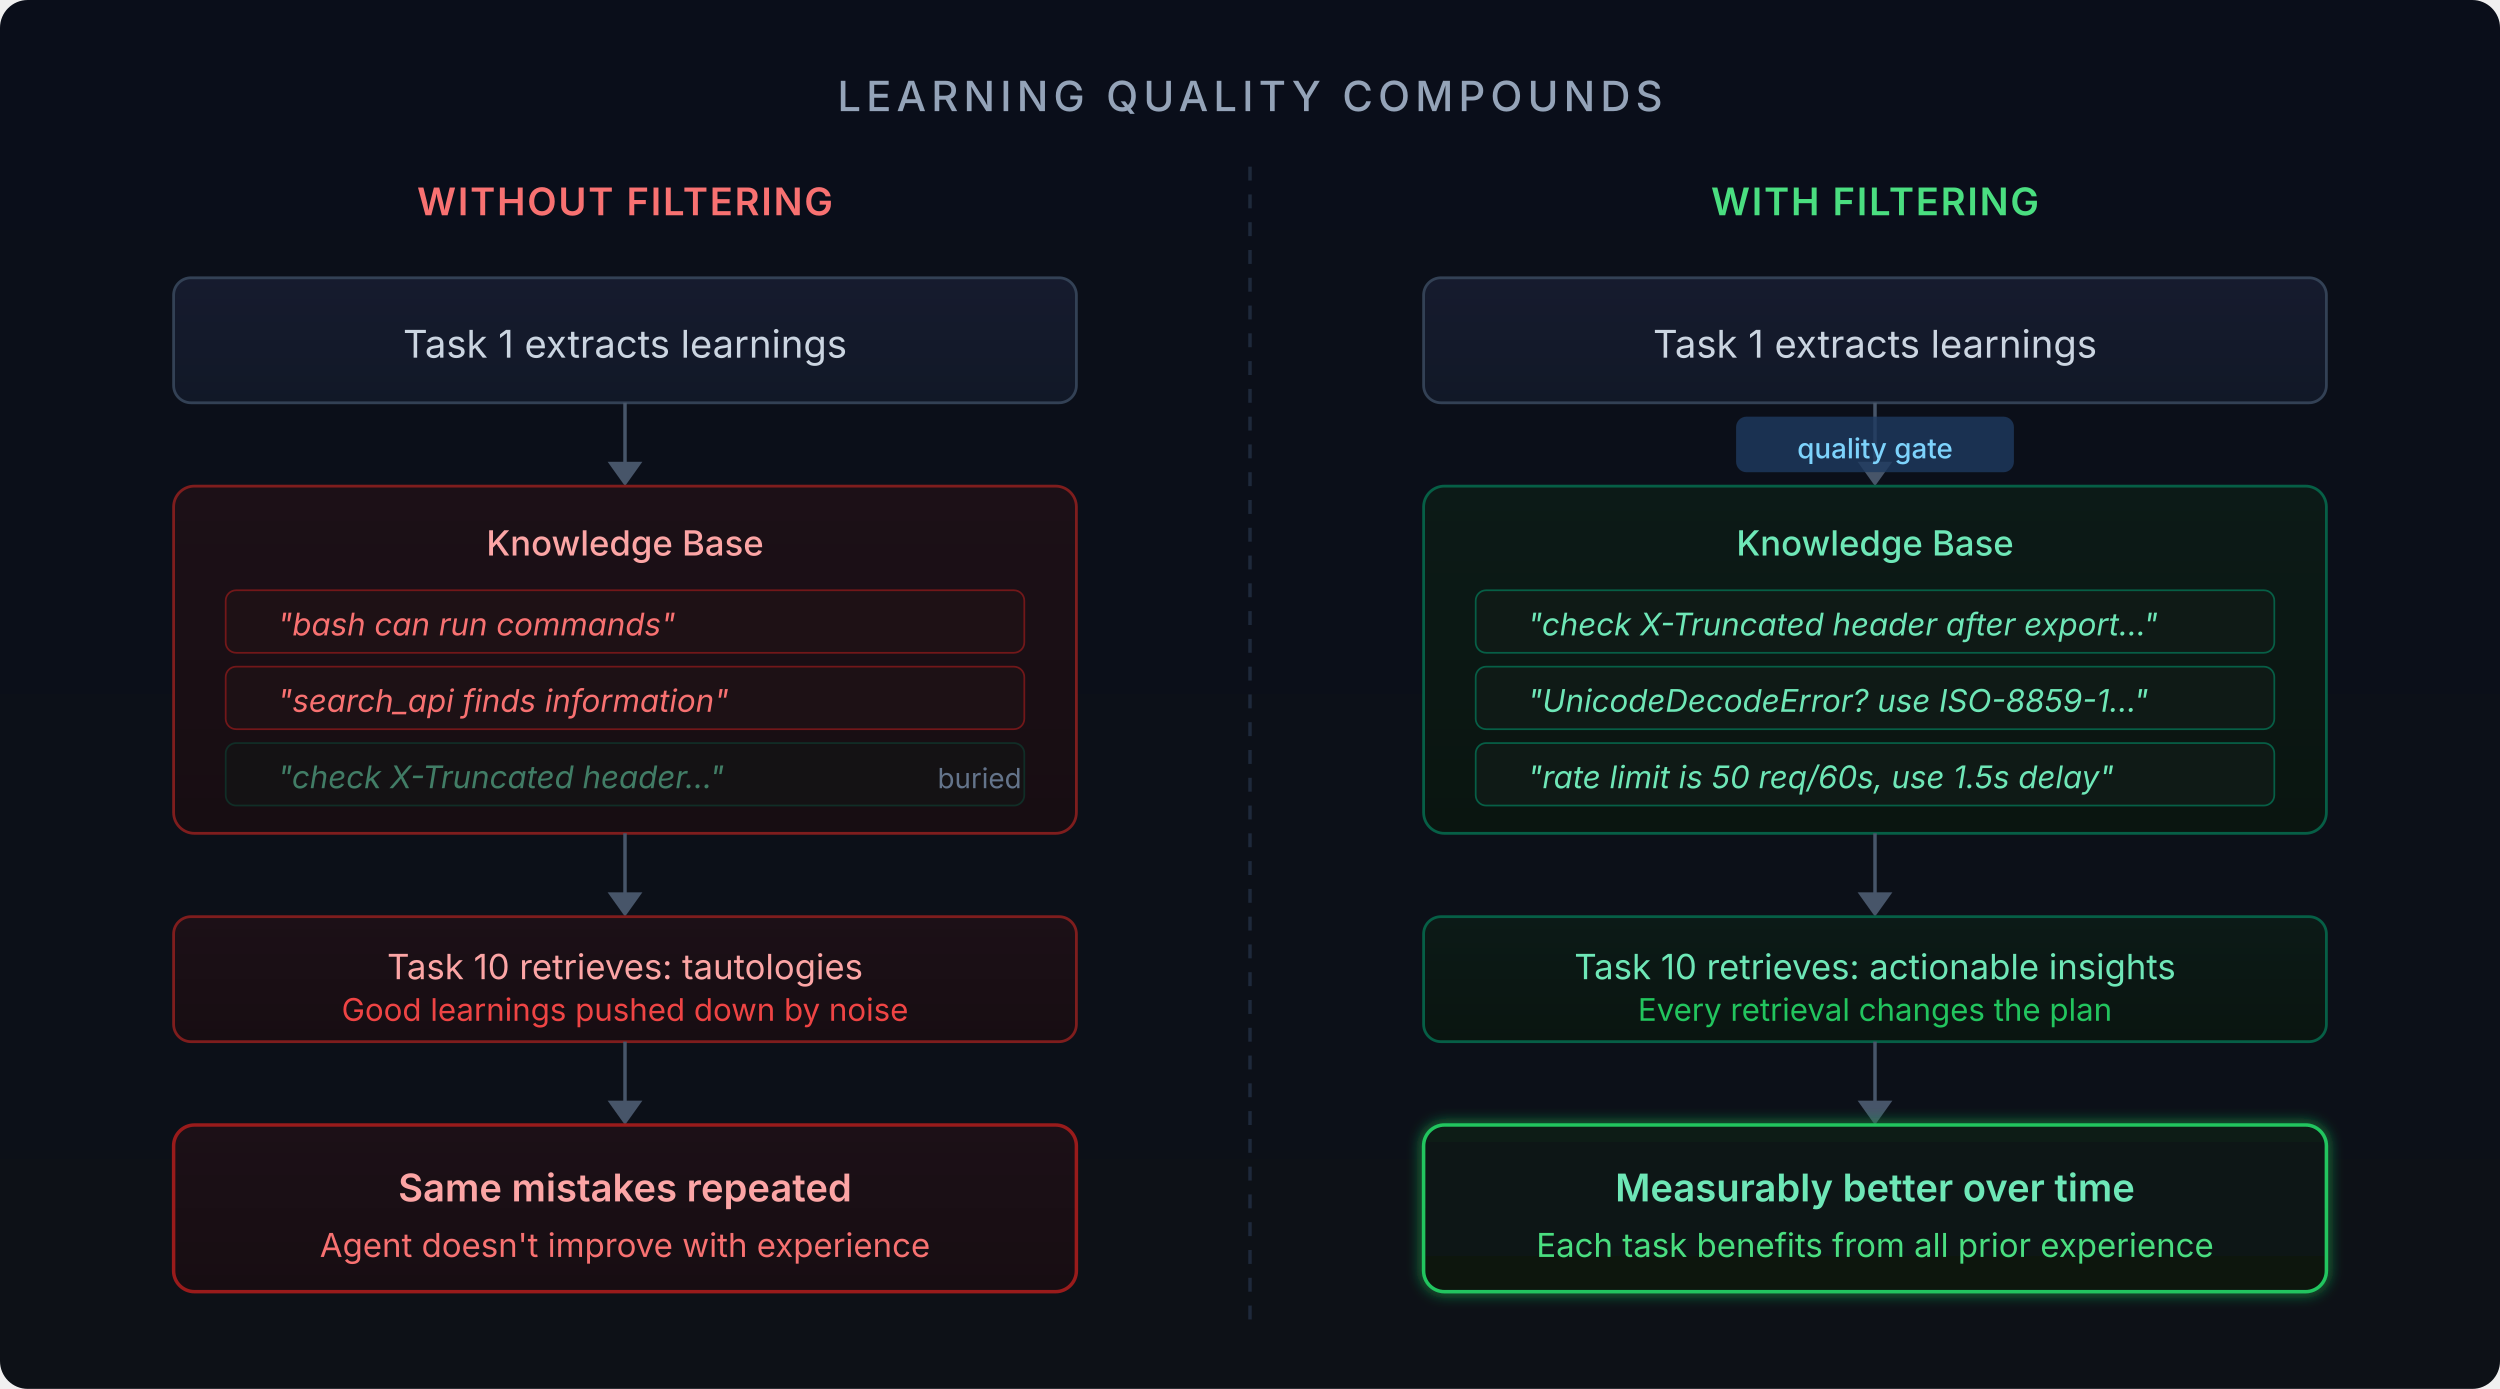
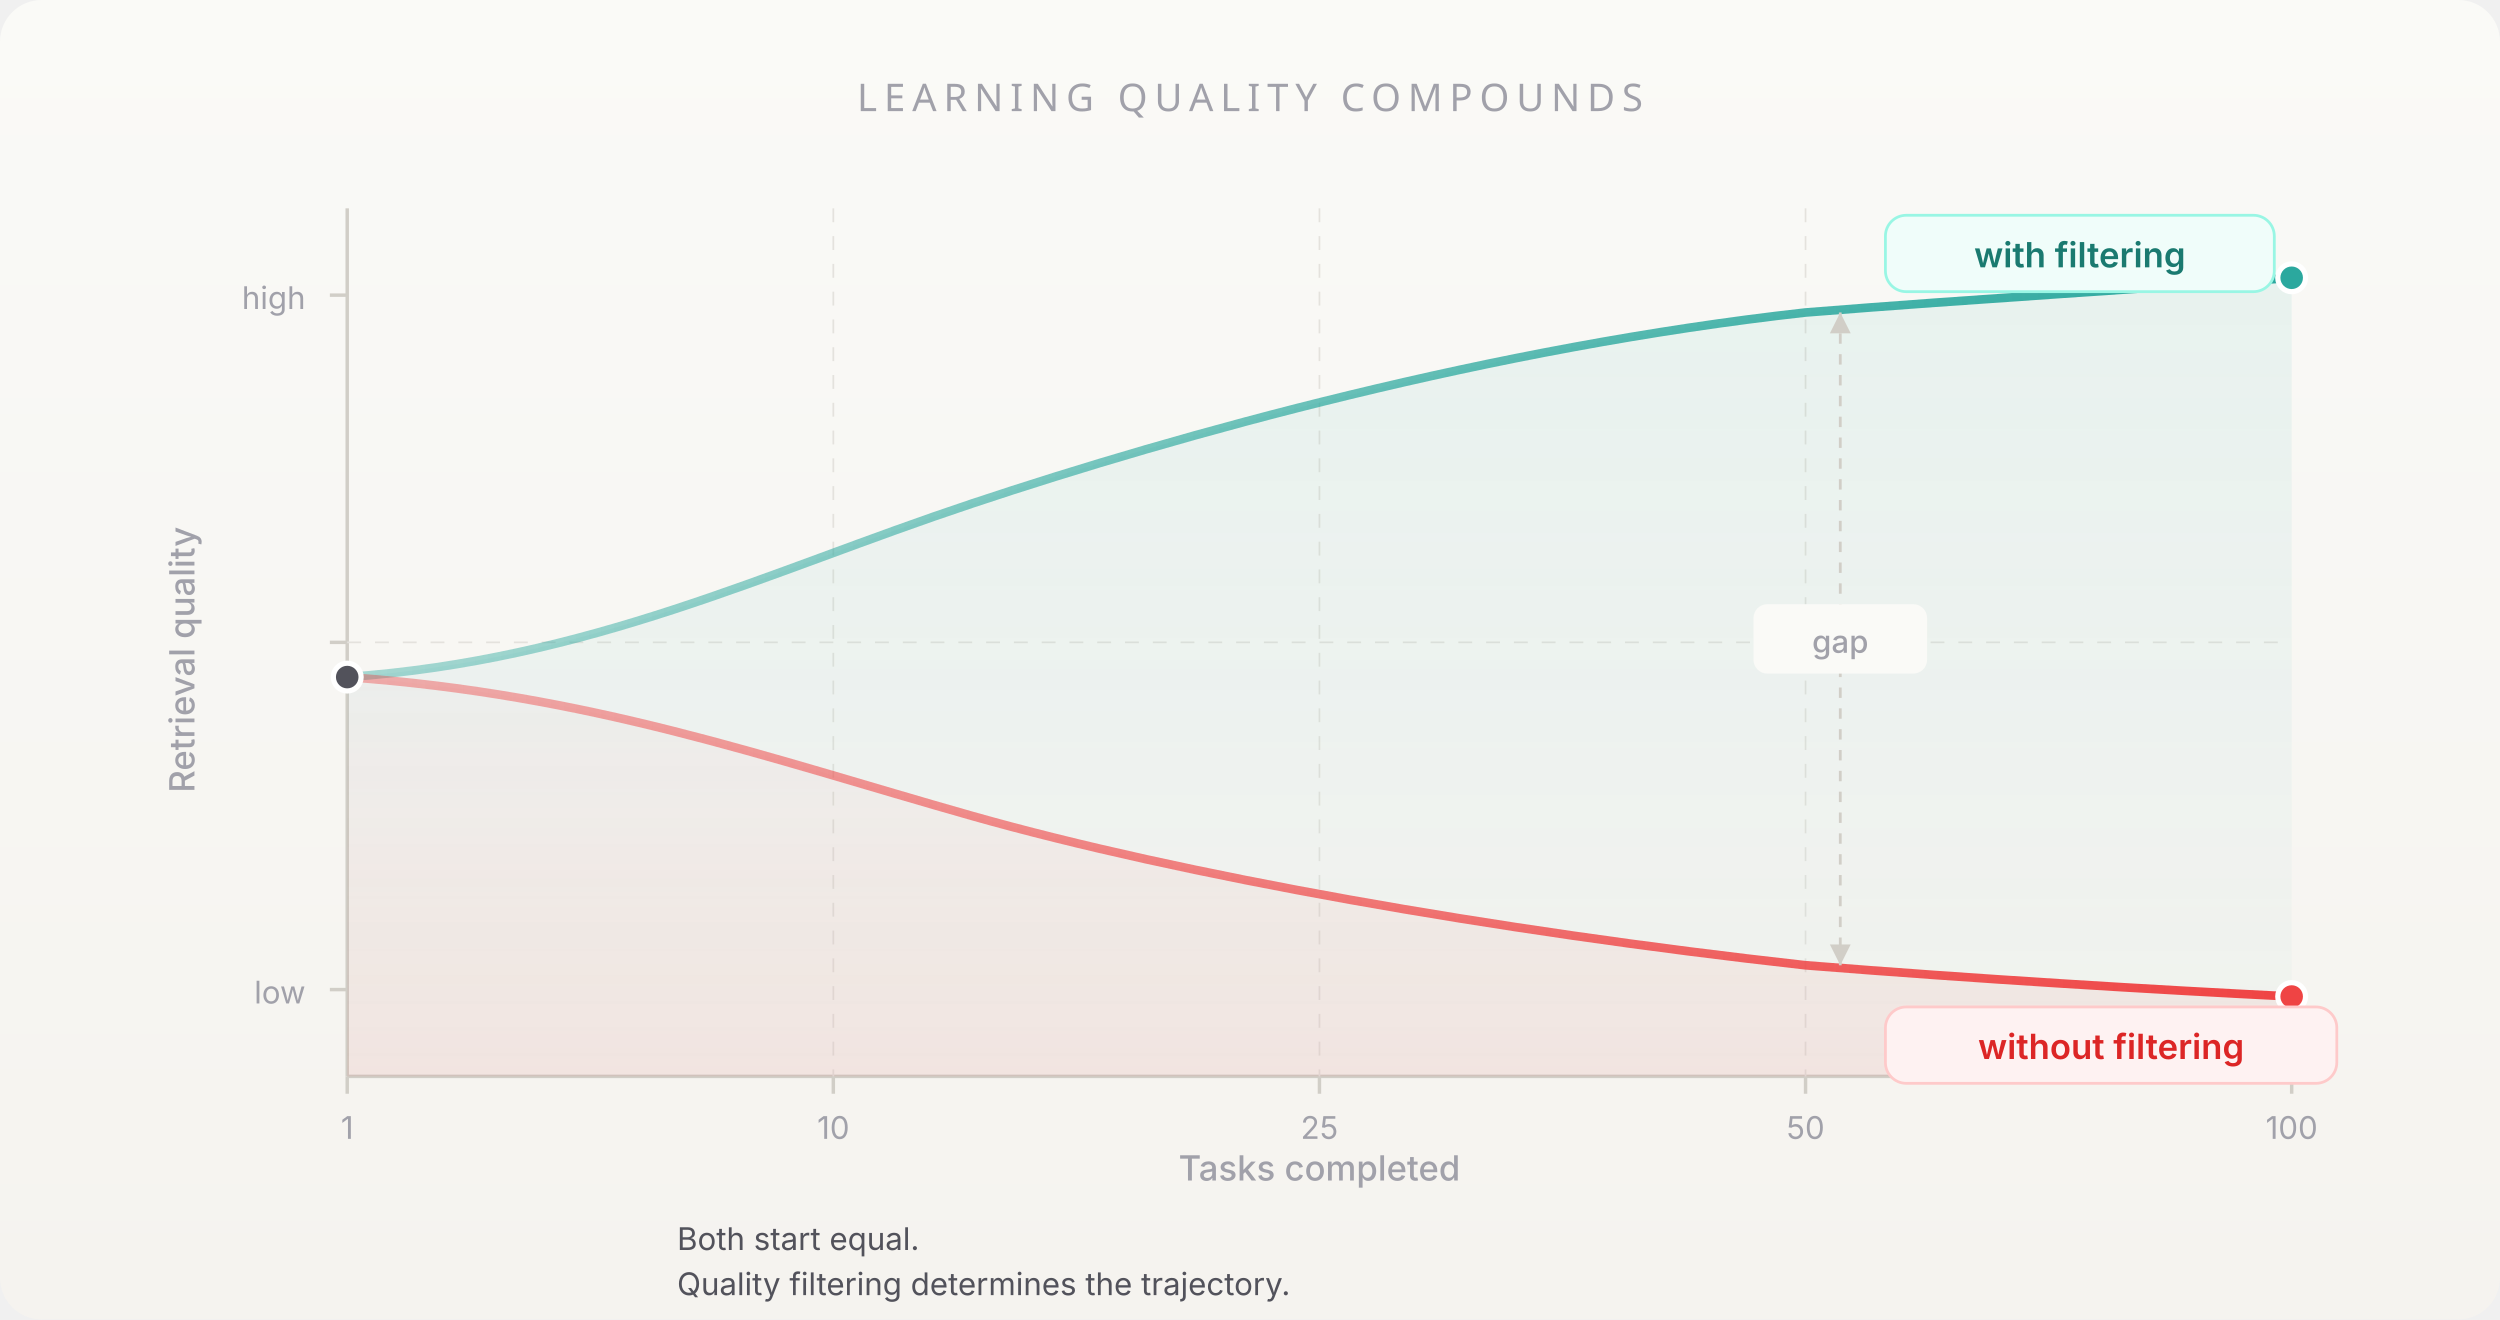
- <svg xmlns="http://www.w3.org/2000/svg" viewBox="0 0 720 400" font-family="'Inter', 'SF Pro', -apple-system, system-ui, sans-serif">
+ <svg xmlns="http://www.w3.org/2000/svg" viewBox="0 0 720 380" font-family="'Inter', 'SF Pro', -apple-system, system-ui, sans-serif">
  <defs>
-     <linearGradient id="bg" x1="0" y1="0" x2="0" y2="1">
-       <stop offset="0%" stop-color="#0a0e1a" />
-       <stop offset="100%" stop-color="#0d1117" />
+     <linearGradient id="bgGrad" x1="0" y1="0" x2="0" y2="1">
+       <stop offset="0%" stop-color="#FAFAF7" />
+       <stop offset="100%" stop-color="#F5F3EF" />
    </linearGradient>
-     <linearGradient id="boxGrad" x1="0" y1="0" x2="0" y2="1">
-       <stop offset="0%" stop-color="#161b2e" />
-       <stop offset="100%" stop-color="#111827" />
+     <linearGradient id="tealLine" x1="0" y1="0" x2="1" y2="0">
+       <stop offset="0%" stop-color="#2BA89E" stop-opacity="0.4" />
+       <stop offset="100%" stop-color="#2BA89E" />
    </linearGradient>
-     <linearGradient id="badGrad" x1="0" y1="0" x2="0" y2="1">
-       <stop offset="0%" stop-color="#1c1017" />
-       <stop offset="100%" stop-color="#170d12" />
+     <linearGradient id="redLine" x1="0" y1="0" x2="1" y2="0">
+       <stop offset="0%" stop-color="#EF4444" stop-opacity="0.4" />
+       <stop offset="100%" stop-color="#EF4444" />
    </linearGradient>
-     <linearGradient id="goodGrad" x1="0" y1="0" x2="0" y2="1">
-       <stop offset="0%" stop-color="#0c1a17" />
-       <stop offset="100%" stop-color="#0a1510" />
+     <linearGradient id="tealFill" x1="0" y1="0" x2="0" y2="1">
+       <stop offset="0%" stop-color="#2BA89E" stop-opacity="0.08" />
+       <stop offset="100%" stop-color="#2BA89E" stop-opacity="0.02" />
    </linearGradient>
-     <filter id="glow">
-       <feGaussianBlur stdDeviation="2" result="blur" />
-       <feMerge>
-         <feMergeNode in="blur" />
-         <feMergeNode in="SourceGraphic" />
-       </feMerge>
-     </filter>
+     <linearGradient id="redFill" x1="0" y1="0" x2="0" y2="1">
+       <stop offset="0%" stop-color="#EF4444" stop-opacity="0.02" />
+       <stop offset="100%" stop-color="#EF4444" stop-opacity="0.08" />
+     </linearGradient>
  </defs>
-   <rect width="720" height="400" fill="url(#bg)" rx="8" />
-   <text x="360" y="32" text-anchor="middle" fill="#94a3b8" font-size="12" font-weight="500" letter-spacing="1.5">LEARNING QUALITY COMPOUNDS</text>
-   <line x1="360" y1="48" x2="360" y2="380" stroke="#1e293b" stroke-width="1" stroke-dasharray="4,4" />
-   <text x="180" y="62" text-anchor="middle" fill="#f87171" font-size="11" font-weight="600" letter-spacing="0.5">WITHOUT FILTERING</text>
-   <rect x="50" y="80" width="260" height="36" rx="5" fill="url(#boxGrad)" stroke="#334155" stroke-width="0.8" />
-   <text x="180" y="103" text-anchor="middle" fill="#cbd5e1" font-size="11">Task 1 extracts learnings</text>
-   <line x1="180" y1="116" x2="180" y2="136" stroke="#475569" stroke-width="1" />
-   <polygon points="175,133 180,140 185,133" fill="#475569" />
-   <rect x="50" y="140" width="260" height="100" rx="6" fill="url(#badGrad)" stroke="#7f1d1d" stroke-width="0.8" />
-   <text x="180" y="160" text-anchor="middle" fill="#fca5a5" font-size="10" font-weight="500">Knowledge Base</text>
-   <rect x="65" y="170" width="230" height="18" rx="3" fill="#1f1215" stroke="#991b1b" stroke-width="0.5" opacity="0.7" />
-   <text x="80" y="183" fill="#f87171" font-size="9" font-style="italic">"bash can run commands"</text>
-   <rect x="65" y="192" width="230" height="18" rx="3" fill="#1f1215" stroke="#991b1b" stroke-width="0.5" opacity="0.7" />
-   <text x="80" y="205" fill="#f87171" font-size="9" font-style="italic">"search_api finds information"</text>
-   <rect x="65" y="214" width="230" height="18" rx="3" fill="#0f1a16" stroke="#065f46" stroke-width="0.5" opacity="0.4" />
-   <text x="80" y="227" fill="#6ee7b7" font-size="9" opacity="0.5" font-style="italic">"check X-Truncated header..."</text>
-   <text x="270" y="227" fill="#64748b" font-size="8">buried</text>
-   <line x1="180" y1="240" x2="180" y2="260" stroke="#475569" stroke-width="1" />
-   <polygon points="175,257 180,264 185,257" fill="#475569" />
-   <rect x="50" y="264" width="260" height="36" rx="5" fill="url(#badGrad)" stroke="#7f1d1d" stroke-width="0.8" />
-   <text x="180" y="282" text-anchor="middle" fill="#fca5a5" font-size="10">Task 10 retrieves: tautologies</text>
-   <text x="180" y="294" text-anchor="middle" fill="#ef4444" font-size="9">Good learnings pushed down by noise</text>
-   <line x1="180" y1="300" x2="180" y2="320" stroke="#475569" stroke-width="1" />
-   <polygon points="175,317 180,324 185,317" fill="#475569" />
-   <rect x="50" y="324" width="260" height="48" rx="6" fill="url(#badGrad)" stroke="#991b1b" stroke-width="1" />
-   <text x="180" y="346" text-anchor="middle" fill="#fca5a5" font-size="11" font-weight="600">Same mistakes repeated</text>
-   <text x="180" y="362" text-anchor="middle" fill="#f87171" font-size="9.5">Agent doesn't improve with experience</text>
-   <text x="540" y="62" text-anchor="middle" fill="#4ade80" font-size="11" font-weight="600" letter-spacing="0.5">WITH FILTERING</text>
-   <rect x="410" y="80" width="260" height="36" rx="5" fill="url(#boxGrad)" stroke="#334155" stroke-width="0.8" />
-   <text x="540" y="103" text-anchor="middle" fill="#cbd5e1" font-size="11">Task 1 extracts learnings</text>
-   <line x1="540" y1="116" x2="540" y2="136" stroke="#475569" stroke-width="1" />
-   <polygon points="535,133 540,140 545,133" fill="#475569" />
-   <rect x="500" y="120" width="80" height="16" rx="3" fill="#1e3a5f" opacity="0.8" />
-   <text x="540" y="132" text-anchor="middle" fill="#7dd3fc" font-size="8" font-weight="500">quality gate</text>
-   <rect x="410" y="140" width="260" height="100" rx="6" fill="url(#goodGrad)" stroke="#065f46" stroke-width="0.8" />
-   <text x="540" y="160" text-anchor="middle" fill="#6ee7b7" font-size="10" font-weight="500">Knowledge Base</text>
-   <rect x="425" y="170" width="230" height="18" rx="3" fill="#0f1a16" stroke="#065f46" stroke-width="0.5" />
-   <text x="440" y="183" fill="#6ee7b7" font-size="9" font-style="italic">"check X-Truncated header after export..."</text>
-   <rect x="425" y="192" width="230" height="18" rx="3" fill="#0f1a16" stroke="#065f46" stroke-width="0.5" />
-   <text x="440" y="205" fill="#6ee7b7" font-size="9" font-style="italic">"UnicodeDecodeError? use ISO-8859-1..."</text>
-   <rect x="425" y="214" width="230" height="18" rx="3" fill="#0f1a16" stroke="#065f46" stroke-width="0.5" />
-   <text x="440" y="227" fill="#6ee7b7" font-size="9" font-style="italic">"rate limit is 50 req/60s, use 1.5s delay"</text>
-   <line x1="540" y1="240" x2="540" y2="260" stroke="#475569" stroke-width="1" />
-   <polygon points="535,257 540,264 545,257" fill="#475569" />
-   <rect x="410" y="264" width="260" height="36" rx="5" fill="url(#goodGrad)" stroke="#065f46" stroke-width="0.8" />
-   <text x="540" y="282" text-anchor="middle" fill="#6ee7b7" font-size="10">Task 10 retrieves: actionable insights</text>
-   <text x="540" y="294" text-anchor="middle" fill="#22c55e" font-size="9">Every retrieval changes the plan</text>
-   <line x1="540" y1="300" x2="540" y2="320" stroke="#475569" stroke-width="1" />
-   <polygon points="535,317 540,324 545,317" fill="#475569" />
-   <rect x="410" y="324" width="260" height="48" rx="6" fill="url(#goodGrad)" stroke="#22c55e" stroke-width="1" filter="url(#glow)" />
-   <text x="540" y="346" text-anchor="middle" fill="#6ee7b7" font-size="11" font-weight="600">Measurably better over time</text>
-   <text x="540" y="362" text-anchor="middle" fill="#4ade80" font-size="9.5">Each task benefits from all prior experience</text>
+   <rect width="720" height="380" fill="url(#bgGrad)" rx="12" />
+   <text x="360" y="32" text-anchor="middle" fill="#A1A1AA" font-size="11" font-weight="500" letter-spacing="2" font-family="'Space Grotesk', sans-serif">LEARNING QUALITY COMPOUNDS</text>
+   <line x1="100" y1="60" x2="100" y2="310" stroke="#D1CEC7" stroke-width="1" />
+   <text x="56" y="190" text-anchor="middle" fill="#A1A1AA" font-size="10" font-weight="500" transform="rotate(-90, 56, 190)">Retrieval quality</text>
+   <line x1="95" y1="85" x2="100" y2="85" stroke="#D1CEC7" stroke-width="1" />
+   <text x="88" y="89" text-anchor="end" fill="#A1A1AA" font-size="9">high</text>
+   <line x1="95" y1="185" x2="100" y2="185" stroke="#D1CEC7" stroke-width="1" />
+   <line x1="95" y1="285" x2="100" y2="285" stroke="#D1CEC7" stroke-width="1" />
+   <text x="88" y="289" text-anchor="end" fill="#A1A1AA" font-size="9">low</text>
+   <line x1="100" y1="310" x2="660" y2="310" stroke="#D1CEC7" stroke-width="1" />
+   <text x="380" y="340" text-anchor="middle" fill="#A1A1AA" font-size="10" font-weight="500">Tasks completed</text>
+   <line x1="100" y1="310" x2="100" y2="315" stroke="#D1CEC7" stroke-width="1" />
+   <text x="100" y="328" text-anchor="middle" fill="#A1A1AA" font-size="9">1</text>
+   <line x1="240" y1="310" x2="240" y2="315" stroke="#D1CEC7" stroke-width="1" />
+   <text x="240" y="328" text-anchor="middle" fill="#A1A1AA" font-size="9">10</text>
+   <line x1="380" y1="310" x2="380" y2="315" stroke="#D1CEC7" stroke-width="1" />
+   <text x="380" y="328" text-anchor="middle" fill="#A1A1AA" font-size="9">25</text>
+   <line x1="520" y1="310" x2="520" y2="315" stroke="#D1CEC7" stroke-width="1" />
+   <text x="520" y="328" text-anchor="middle" fill="#A1A1AA" font-size="9">50</text>
+   <line x1="660" y1="310" x2="660" y2="315" stroke="#D1CEC7" stroke-width="1" />
+   <text x="660" y="328" text-anchor="middle" fill="#A1A1AA" font-size="9">100</text>
+   <line x1="100" y1="185" x2="660" y2="185" stroke="#E4E2DD" stroke-width="0.5" stroke-dasharray="4,4" />
+   <line x1="240" y1="60" x2="240" y2="310" stroke="#E4E2DD" stroke-width="0.5" stroke-dasharray="4,4" />
+   <line x1="380" y1="60" x2="380" y2="310" stroke="#E4E2DD" stroke-width="0.5" stroke-dasharray="4,4" />
+   <line x1="520" y1="60" x2="520" y2="310" stroke="#E4E2DD" stroke-width="0.5" stroke-dasharray="4,4" />
+   <path d="M100,195 C170,190 220,165 280,145 C340,125 430,100 520,90 C570,86 620,83 660,80 L660,310 L100,310 Z" fill="url(#tealFill)" />
+   <path d="M100,195 C170,200 220,218 280,235 C340,252 430,268 520,278 C570,282 620,285 660,287 L660,310 L100,310 Z" fill="url(#redFill)" />
+   <path d="M100,195 C170,190 220,165 280,145 C340,125 430,100 520,90 C570,86 620,83 660,80" fill="none" stroke="url(#tealLine)" stroke-width="2.5" stroke-linecap="round" />
+   <path d="M100,195 C170,200 220,218 280,235 C340,252 430,268 520,278 C570,282 620,285 660,287" fill="none" stroke="url(#redLine)" stroke-width="2.5" stroke-linecap="round" />
+   <line x1="530" y1="90" x2="530" y2="278" stroke="#D1CEC7" stroke-width="0.8" stroke-dasharray="3,3" />
+   <polygon points="527,96 530,90 533,96" fill="#D1CEC7" />
+   <polygon points="527,272 530,278 533,272" fill="#D1CEC7" />
+   <rect x="505" y="174" width="50" height="20" rx="4" fill="#FAFAF7" />
+   <text x="530" y="188" text-anchor="middle" fill="#A1A1AA" font-size="9" font-weight="500">gap</text>
+   <circle cx="100" cy="195" r="4" fill="#52525B" stroke="#FFFFFF" stroke-width="1.5" />
+   <circle cx="660" cy="80" r="4" fill="#2BA89E" stroke="#FFFFFF" stroke-width="1.5" />
+   <circle cx="660" cy="287" r="4" fill="#EF4444" stroke="#FFFFFF" stroke-width="1.5" />
+   <rect x="543" y="62" width="112" height="22" rx="6" fill="#F0FDFA" stroke="#99F6E4" stroke-width="0.8" />
+   <text x="599" y="77" text-anchor="middle" fill="#1A7A70" font-size="10" font-weight="600">with filtering</text>
+   <rect x="543" y="290" width="130" height="22" rx="6" fill="#FEF2F2" stroke="#FECACA" stroke-width="0.8" />
+   <text x="608" y="305" text-anchor="middle" fill="#DC2626" font-size="10" font-weight="600">without filtering</text>
+   <text x="195" y="360" fill="#52525B" font-size="9">Both start equal.</text>
+   <text x="195" y="373" fill="#52525B" font-size="9">Quality filtering determines the trajectory.</text>
</svg>
